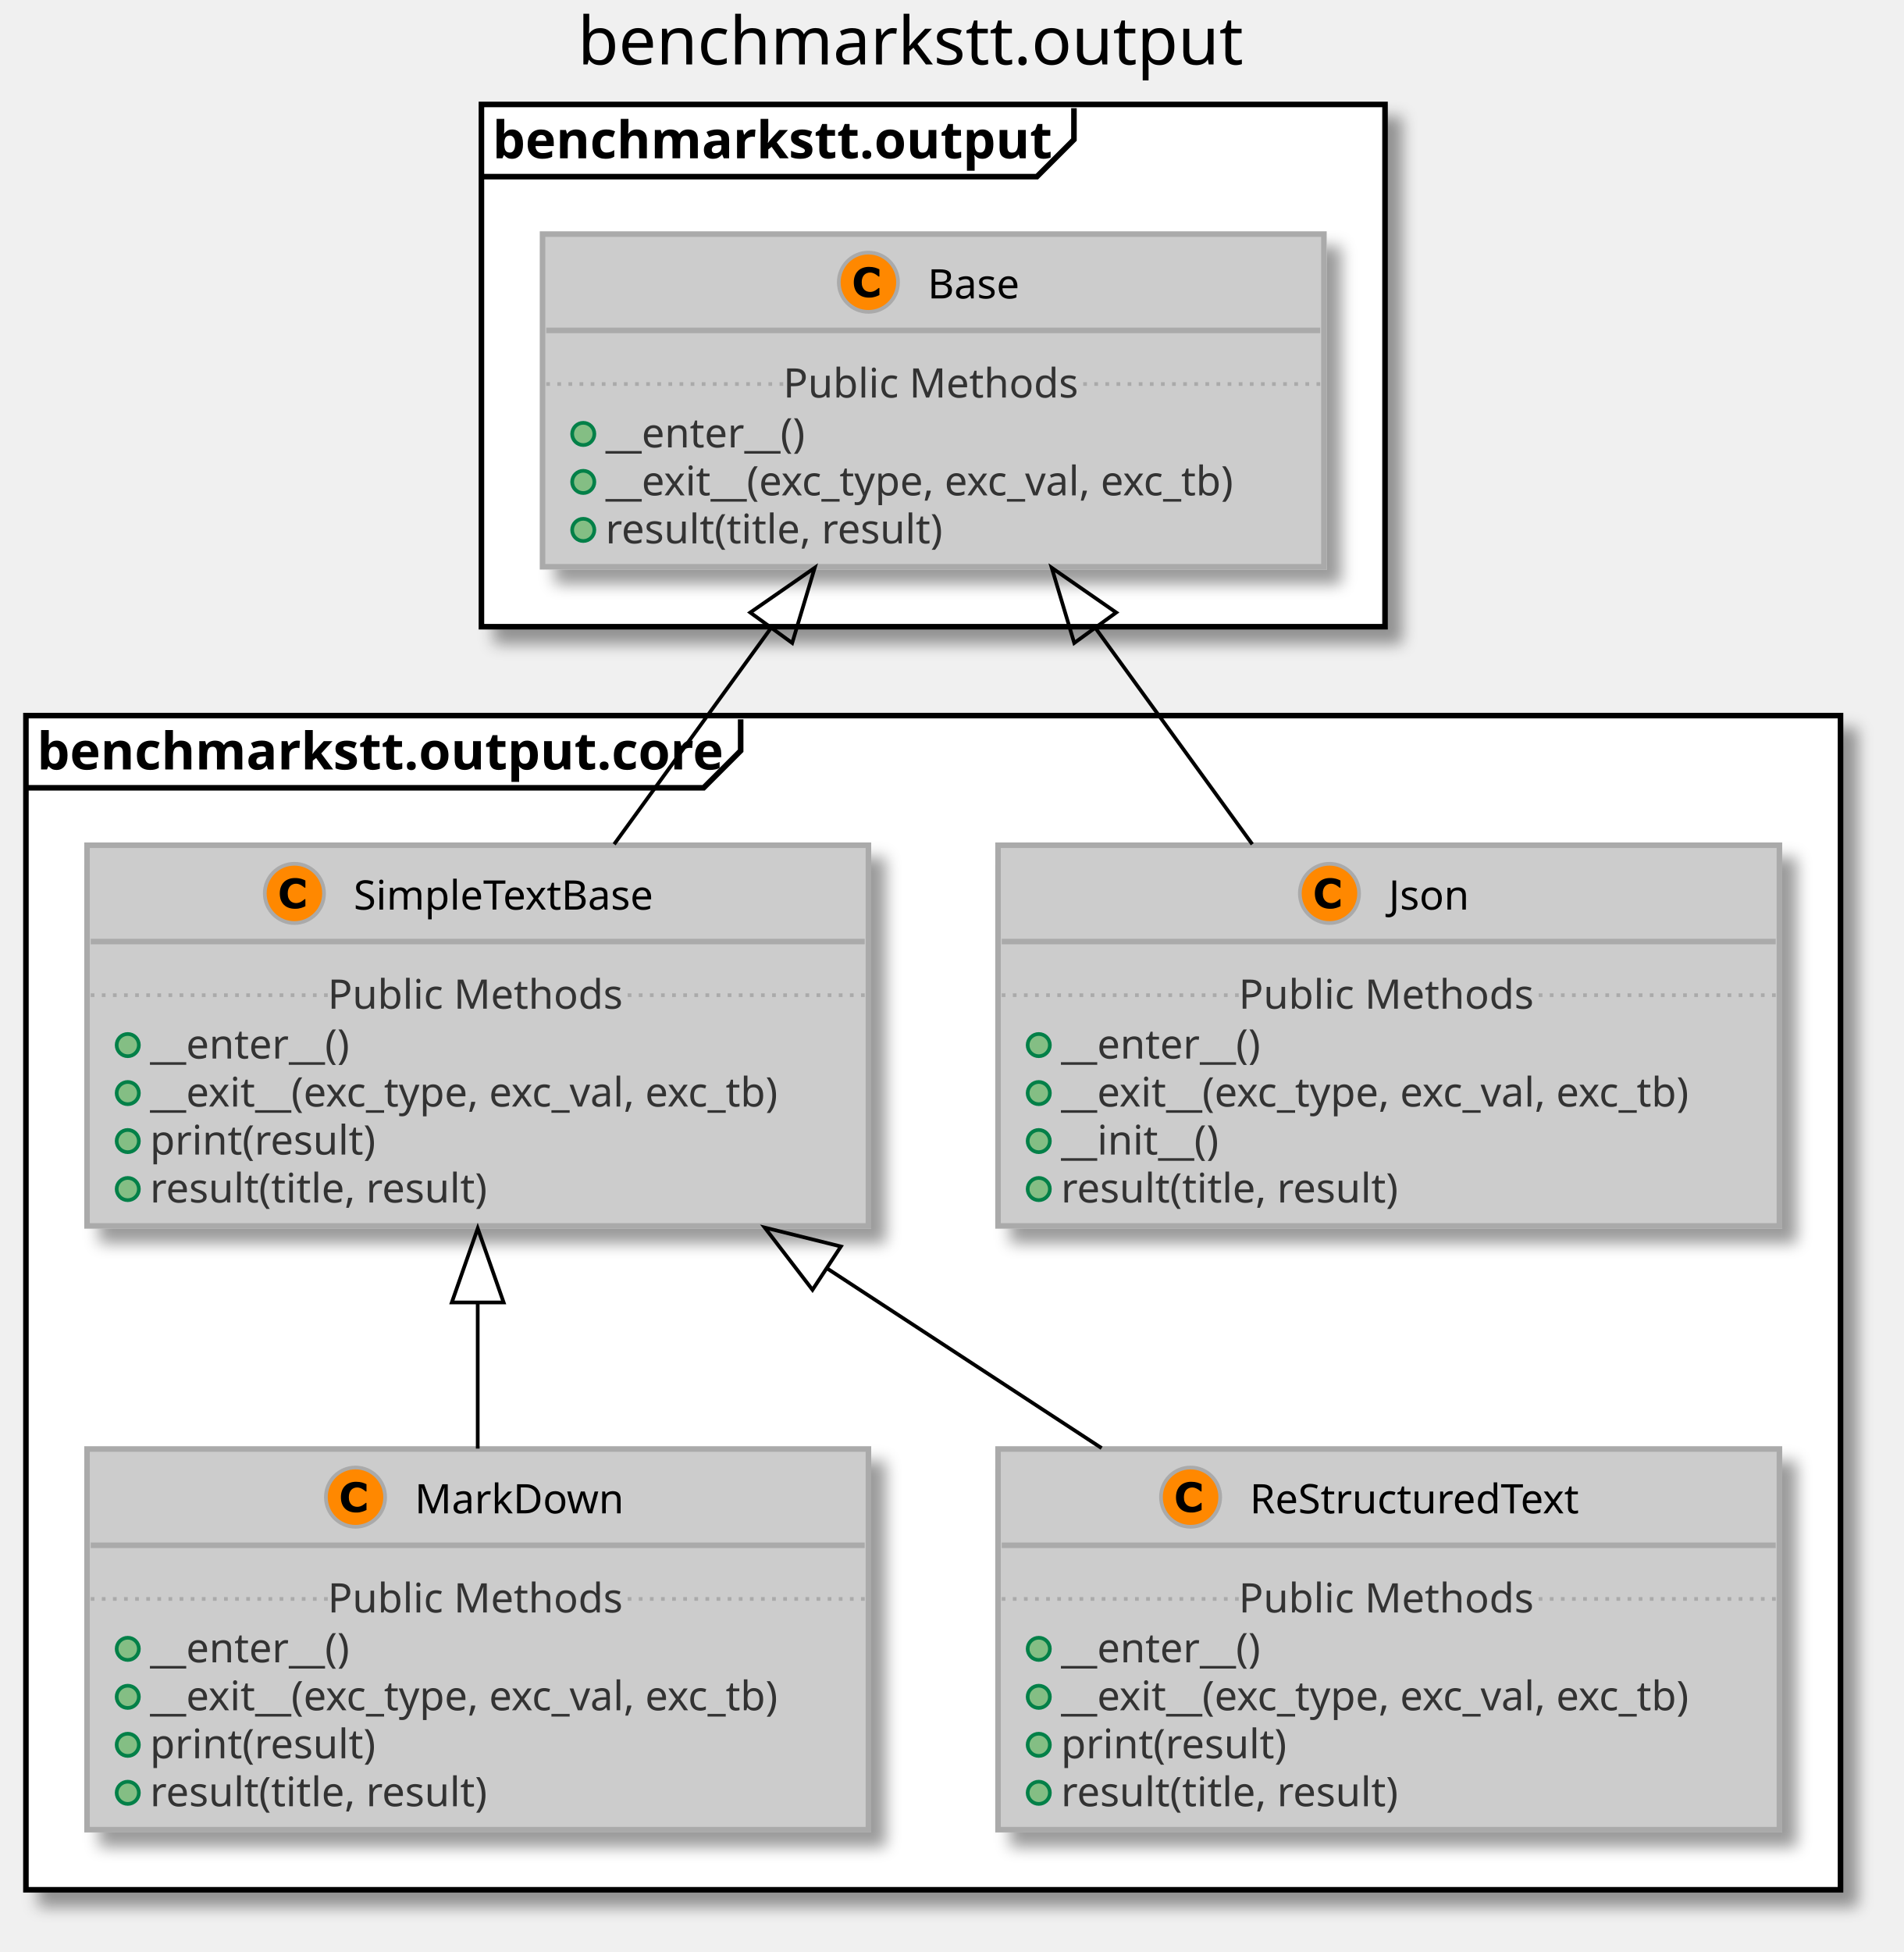
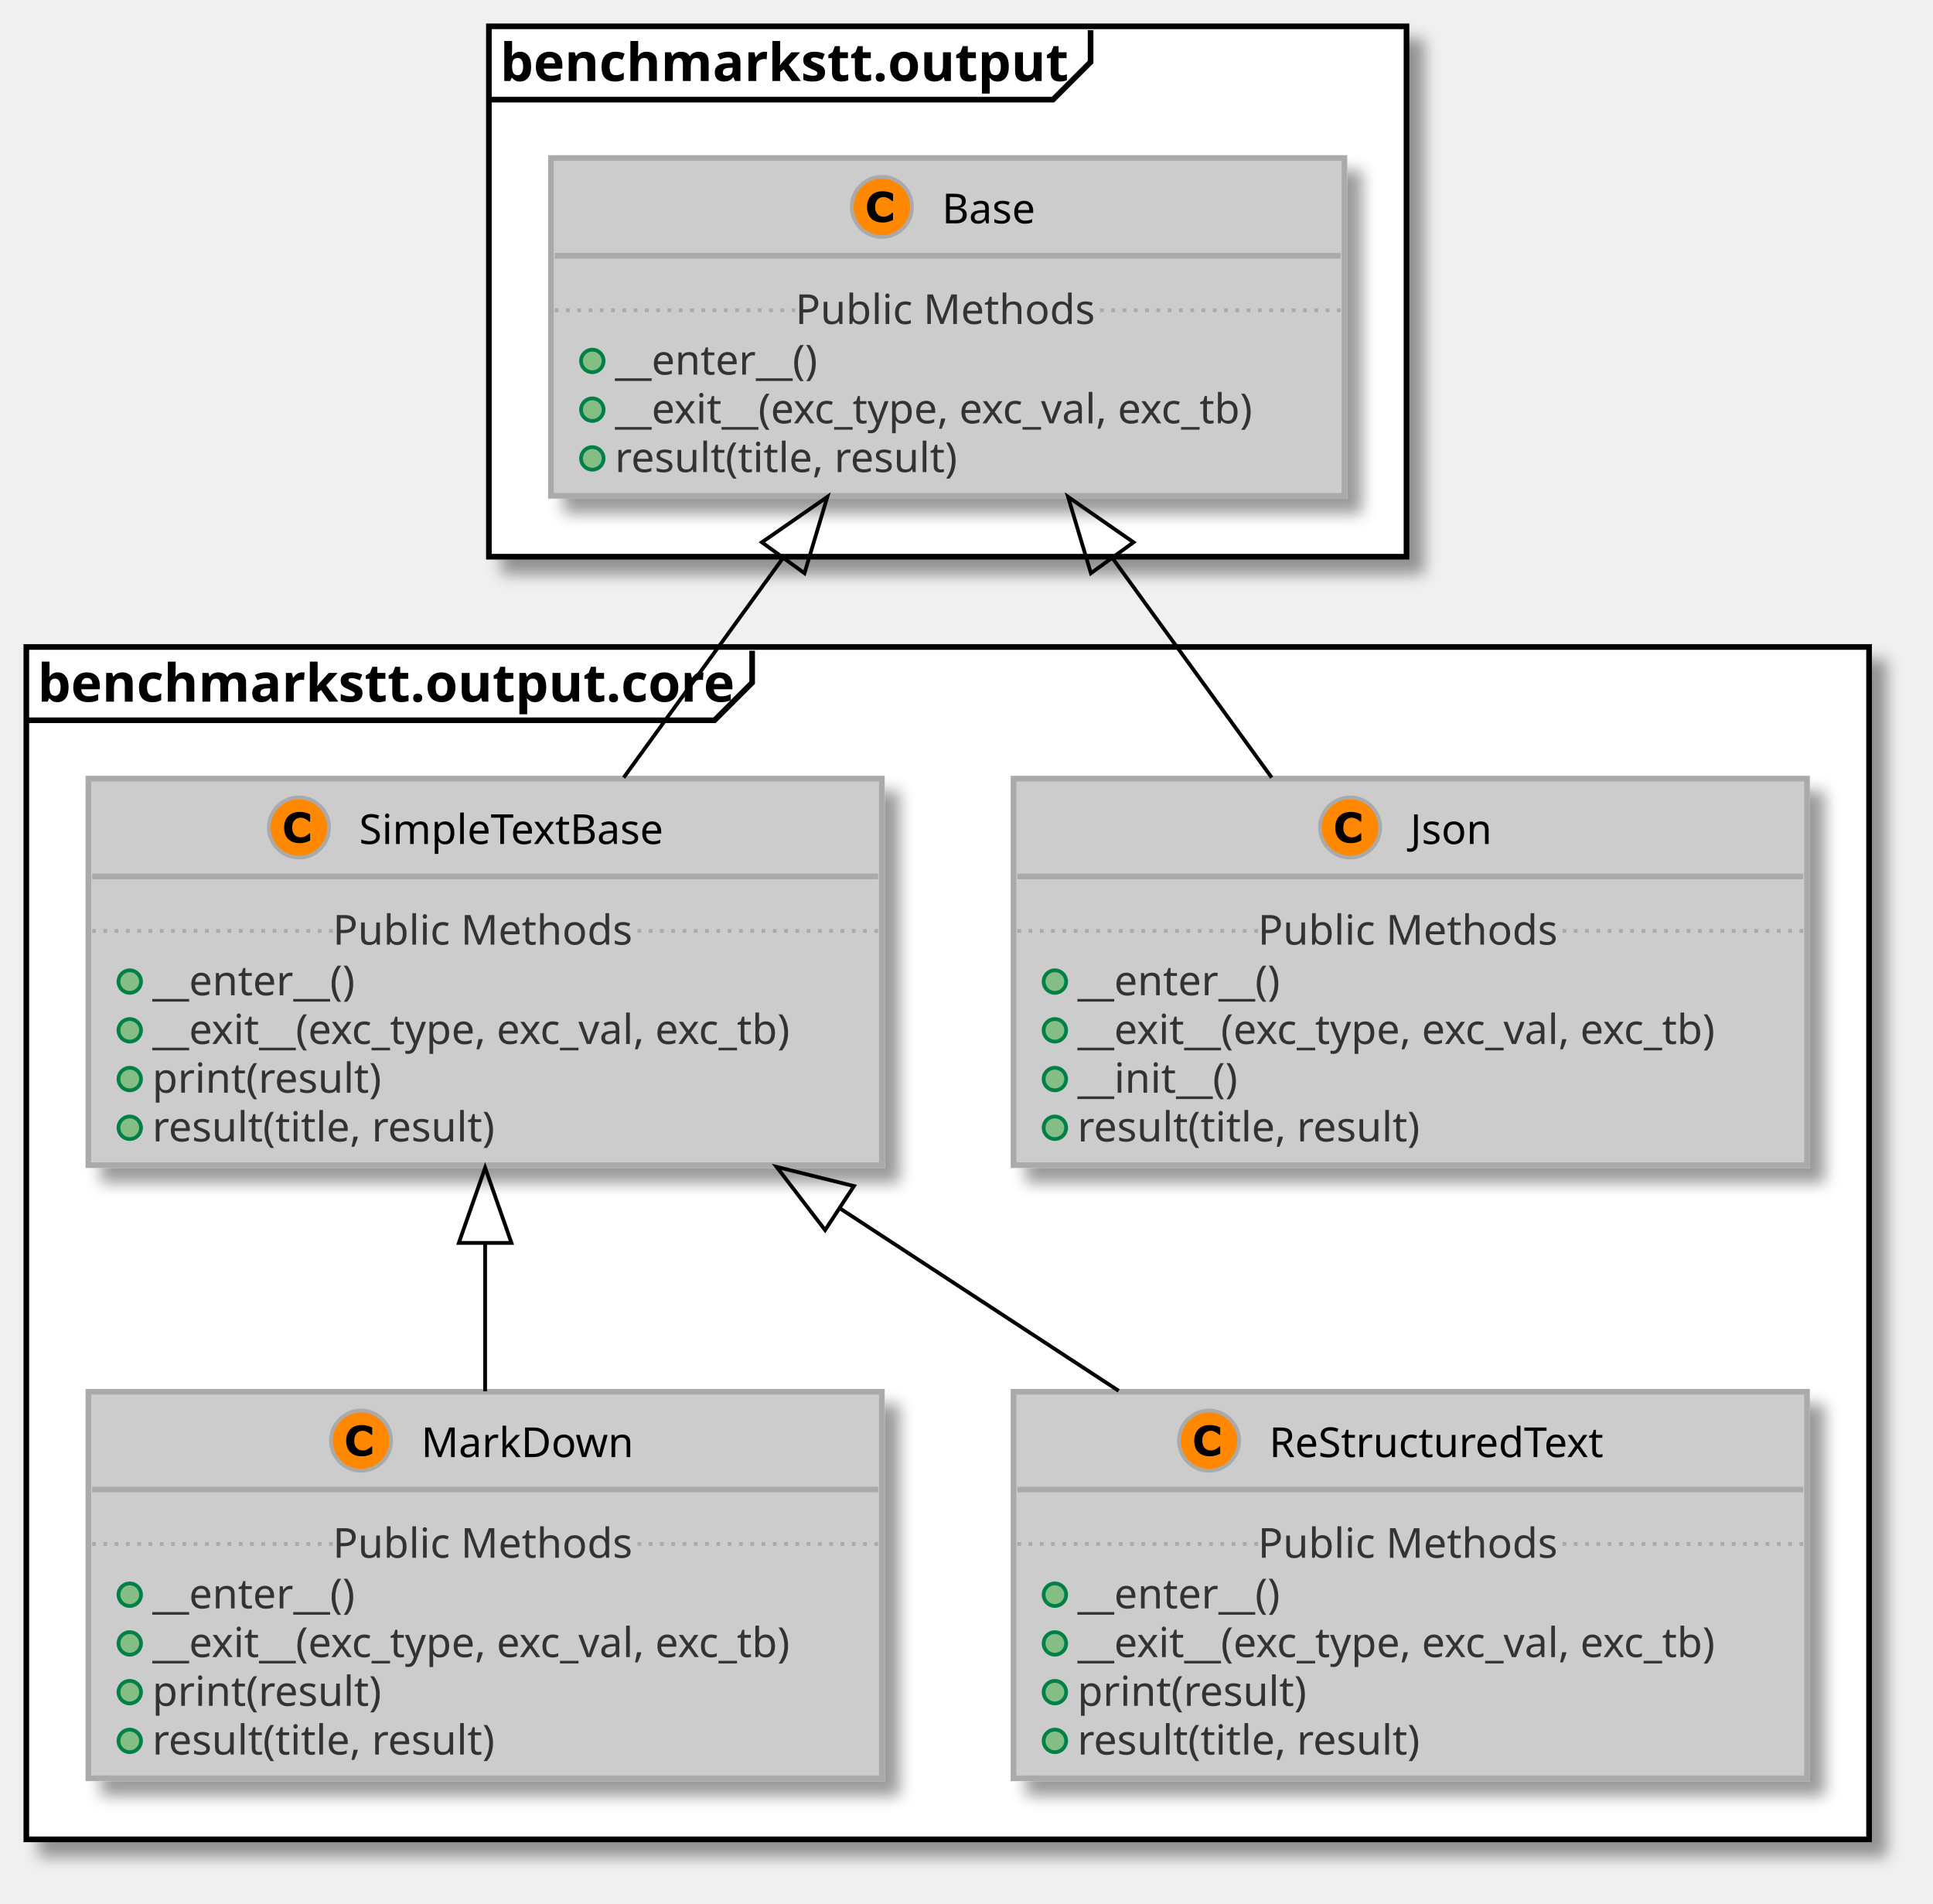
- <svg xmlns="http://www.w3.org/2000/svg" xmlns:xlink="http://www.w3.org/1999/xlink" contentScriptType="application/ecmascript" contentStyleType="text/css" height="527px" preserveAspectRatio="none" style="width:514px;height:527px;" version="1.1" viewBox="0 0 514 527" width="514px" zoomAndPan="magnify">
+ <svg xmlns="http://www.w3.org/2000/svg" xmlns:xlink="http://www.w3.org/1999/xlink" contentScriptType="application/ecmascript" contentStyleType="text/css" height="506px" preserveAspectRatio="none" style="width:514px;height:506px;" version="1.1" viewBox="0 0 514 506" width="514px" zoomAndPan="magnify">
  <defs>
-     <filter height="300%" id="f15gmihc5xh0s5" width="300%" x="-1" y="-1">
+     <filter height="300%" id="fko7lej4lw0js" width="300%" x="-1" y="-1">
      <feGaussianBlur result="blurOut" stdDeviation="2.0" />
      <feColorMatrix in="blurOut" result="blurOut2" type="matrix" values="0 0 0 0 0 0 0 0 0 0 0 0 0 0 0 0 0 0 .4 0" />
      <feOffset dx="4.0" dy="4.0" in="blurOut2" result="blurOut3" />
      <feBlend in="SourceGraphic" in2="blurOut3" mode="normal" />
    </filter>
  </defs>
  <g>
-     <text fill="#000000" font-family="sans-serif" font-size="18" lengthAdjust="spacingAndGlyphs" textLength="184" x="156" y="17.402">benchmarkstt.output</text>
-     <rect fill="#FFFFFF" filter="url(#f15gmihc5xh0s5)" height="141" style="stroke: #000000; stroke-width: 1.5;" width="244" x="130" y="28.199" />
-     <path d="M290,29.199 L290,37.688 L280,47.688 L130,47.688 " fill="none" style="stroke: #000000; stroke-width: 1.5;" />
-     <text fill="#000000" font-family="sans-serif" font-size="14" font-weight="bold" lengthAdjust="spacingAndGlyphs" textLength="150" x="133" y="42.734">benchmarkstt.output</text>
-     <rect fill="#FFFFFF" filter="url(#f15gmihc5xh0s5)" height="317" style="stroke: #000000; stroke-width: 1.5;" width="490" x="7" y="193.199" />
-     <path d="M200,194.199 L200,202.688 L190,212.688 L7,212.688 " fill="none" style="stroke: #000000; stroke-width: 1.5;" />
-     <text fill="#000000" font-family="sans-serif" font-size="14" font-weight="bold" lengthAdjust="spacingAndGlyphs" textLength="183" x="10" y="207.734">benchmarkstt.output.core</text>
+     <rect fill="#FFFFFF" filter="url(#fko7lej4lw0js)" height="141" style="stroke: #000000; stroke-width: 1.5;" width="244" x="130" y="7" />
+     <path d="M290,8 L290,16.488 L280,26.488 L130,26.488 " fill="none" style="stroke: #000000; stroke-width: 1.5;" />
+     <text fill="#000000" font-family="sans-serif" font-size="14" font-weight="bold" lengthAdjust="spacingAndGlyphs" textLength="150" x="133" y="21.535">benchmarkstt.output</text>
+     <rect fill="#FFFFFF" filter="url(#fko7lej4lw0js)" height="317" style="stroke: #000000; stroke-width: 1.5;" width="490" x="7" y="172" />
+     <path d="M200,173 L200,181.488 L190,191.488 L7,191.488 " fill="none" style="stroke: #000000; stroke-width: 1.5;" />
+     <text fill="#000000" font-family="sans-serif" font-size="14" font-weight="bold" lengthAdjust="spacingAndGlyphs" textLength="183" x="10" y="186.535">benchmarkstt.output.core</text>
    <a href="https://benchmarkstt.readthedocs.io/en/latest/modules/benchmarkstt.output.html#benchmarkstt.output.Base" target="_top" title="https://benchmarkstt.readthedocs.io/en/latest/modules/benchmarkstt.output.html#benchmarkstt.output.Base" xlink:actuate="onRequest" xlink:href="https://benchmarkstt.readthedocs.io/en/latest/modules/benchmarkstt.output.html#benchmarkstt.output.Base" xlink:show="new" xlink:title="https://benchmarkstt.readthedocs.io/en/latest/modules/benchmarkstt.output.html#benchmarkstt.output.Base" xlink:type="simple">
-       <rect fill="#CCCCCC" filter="url(#f15gmihc5xh0s5)" height="89.82" id="benchmarkstt.output.Base" style="stroke: #AAAAAA; stroke-width: 1.5;" width="211" x="146.5" y="63.199" />
-       <ellipse cx="234.5" cy="76.199" fill="#FF8800" rx="8" ry="8" style="stroke: #AAAAAA; stroke-width: 1.0;" />
-       <path d="M234.635,80.355 Q233.744,80.355 232.989,80.092 Q232.234,79.829 231.692,79.308 Q231.149,78.787 230.851,78.008 Q230.553,77.229 230.553,76.209 Q230.553,75.258 230.838,74.484 Q231.123,73.711 231.665,73.158 Q232.186,72.626 232.957,72.336 Q233.727,72.046 234.641,72.046 Q235.145,72.046 235.551,72.102 Q235.957,72.159 236.3,72.25 Q236.66,72.352 236.953,72.478 Q237.246,72.605 237.466,72.712 L237.466,74.651 L237.23,74.651 Q237.079,74.522 236.851,74.345 Q236.623,74.168 236.333,73.996 Q236.037,73.824 235.693,73.706 Q235.35,73.587 234.958,73.587 Q234.523,73.587 234.13,73.724 Q233.738,73.861 233.405,74.178 Q233.088,74.484 232.892,74.989 Q232.696,75.494 232.696,76.214 Q232.696,76.966 232.908,77.471 Q233.121,77.976 233.443,78.266 Q233.77,78.561 234.173,78.687 Q234.576,78.814 234.968,78.814 Q235.344,78.814 235.712,78.701 Q236.08,78.588 236.392,78.394 Q236.655,78.239 236.88,78.061 Q237.106,77.884 237.251,77.755 L237.466,77.755 L237.466,79.668 Q237.165,79.802 236.891,79.92 Q236.617,80.038 236.316,80.124 Q235.924,80.237 235.581,80.296 Q235.237,80.355 234.635,80.355 Z " />
-       <text fill="#000000" font-family="Verdana" font-size="11" lengthAdjust="spacingAndGlyphs" textLength="28" x="250.5" y="80.574">Base</text>
-       <line style="stroke: #AAAAAA; stroke-width: 1.5;" x1="147.5" x2="356.5" y1="89.199" y2="89.199" />
-       <ellipse cx="157.5" cy="117.154" fill="#84BE84" rx="3" ry="3" style="stroke: #038048; stroke-width: 1.0;" />
-       <text fill="#333333" font-family="sans-serif" font-size="11" lengthAdjust="spacingAndGlyphs" textLength="60" x="163.5" y="120.789">__enter__()</text>
-       <ellipse cx="157.5" cy="130.109" fill="#84BE84" rx="3" ry="3" style="stroke: #038048; stroke-width: 1.0;" />
-       <text fill="#333333" font-family="sans-serif" font-size="11" lengthAdjust="spacingAndGlyphs" textLength="188" x="163.5" y="133.744">__exit__(exc_type, exc_val, exc_tb)</text>
-       <ellipse cx="157.5" cy="143.065" fill="#84BE84" rx="3" ry="3" style="stroke: #038048; stroke-width: 1.0;" />
-       <text fill="#333333" font-family="sans-serif" font-size="11" lengthAdjust="spacingAndGlyphs" textLength="96" x="163.5" y="146.699">result(title, result)</text>
-       <line style="stroke: #AAAAAA; stroke-width: 1.0; stroke-dasharray: 1.0,2.0;" x1="147.5" x2="211.5" y1="103.677" y2="103.677" />
-       <text fill="#333333" font-family="sans-serif" font-size="11" lengthAdjust="spacingAndGlyphs" textLength="81" x="211.5" y="107.334">Public Methods</text>
-       <line style="stroke: #AAAAAA; stroke-width: 1.0; stroke-dasharray: 1.0,2.0;" x1="292.5" x2="356.5" y1="103.677" y2="103.677" />
+       <rect fill="#CCCCCC" filter="url(#fko7lej4lw0js)" height="89.82" id="benchmarkstt.output.Base" style="stroke: #AAAAAA; stroke-width: 1.5;" width="211" x="146.5" y="42" />
+       <ellipse cx="234.5" cy="55" fill="#FF8800" rx="8" ry="8" style="stroke: #AAAAAA; stroke-width: 1.0;" />
+       <path d="M234.635,59.156 Q233.744,59.156 232.989,58.893 Q232.234,58.629 231.692,58.108 Q231.149,57.587 230.851,56.809 Q230.553,56.03 230.553,55.009 Q230.553,54.059 230.838,53.285 Q231.123,52.512 231.665,51.959 Q232.186,51.427 232.957,51.137 Q233.727,50.847 234.641,50.847 Q235.145,50.847 235.551,50.903 Q235.957,50.959 236.3,51.051 Q236.66,51.153 236.953,51.279 Q237.246,51.405 237.466,51.513 L237.466,53.452 L237.23,53.452 Q237.079,53.323 236.851,53.145 Q236.623,52.968 236.333,52.796 Q236.037,52.624 235.693,52.506 Q235.35,52.388 234.958,52.388 Q234.523,52.388 234.13,52.525 Q233.738,52.662 233.405,52.979 Q233.088,53.285 232.892,53.79 Q232.696,54.295 232.696,55.015 Q232.696,55.767 232.908,56.272 Q233.121,56.776 233.443,57.066 Q233.77,57.362 234.173,57.488 Q234.576,57.614 234.968,57.614 Q235.344,57.614 235.712,57.502 Q236.08,57.389 236.392,57.195 Q236.655,57.04 236.88,56.862 Q237.106,56.685 237.251,56.556 L237.466,56.556 L237.466,58.468 Q237.165,58.602 236.891,58.721 Q236.617,58.839 236.316,58.925 Q235.924,59.038 235.581,59.097 Q235.237,59.156 234.635,59.156 Z " />
+       <text fill="#000000" font-family="Verdana" font-size="11" lengthAdjust="spacingAndGlyphs" textLength="28" x="250.5" y="59.375">Base</text>
+       <line style="stroke: #AAAAAA; stroke-width: 1.5;" x1="147.5" x2="356.5" y1="68" y2="68" />
+       <ellipse cx="157.5" cy="95.955" fill="#84BE84" rx="3" ry="3" style="stroke: #038048; stroke-width: 1.0;" />
+       <text fill="#333333" font-family="sans-serif" font-size="11" lengthAdjust="spacingAndGlyphs" textLength="60" x="163.5" y="99.59">__enter__()</text>
+       <ellipse cx="157.5" cy="108.91" fill="#84BE84" rx="3" ry="3" style="stroke: #038048; stroke-width: 1.0;" />
+       <text fill="#333333" font-family="sans-serif" font-size="11" lengthAdjust="spacingAndGlyphs" textLength="188" x="163.5" y="112.545">__exit__(exc_type, exc_val, exc_tb)</text>
+       <ellipse cx="157.5" cy="121.865" fill="#84BE84" rx="3" ry="3" style="stroke: #038048; stroke-width: 1.0;" />
+       <text fill="#333333" font-family="sans-serif" font-size="11" lengthAdjust="spacingAndGlyphs" textLength="96" x="163.5" y="125.5">result(title, result)</text>
+       <line style="stroke: #AAAAAA; stroke-width: 1.0; stroke-dasharray: 1.0,2.0;" x1="147.5" x2="211.5" y1="82.478" y2="82.478" />
+       <text fill="#333333" font-family="sans-serif" font-size="11" lengthAdjust="spacingAndGlyphs" textLength="81" x="211.5" y="86.135">Public Methods</text>
+       <line style="stroke: #AAAAAA; stroke-width: 1.0; stroke-dasharray: 1.0,2.0;" x1="292.5" x2="356.5" y1="82.478" y2="82.478" />
    </a>
    <a href="https://benchmarkstt.readthedocs.io/en/latest/modules/benchmarkstt.output.core.html#benchmarkstt.output.core.Json" target="_top" title="https://benchmarkstt.readthedocs.io/en/latest/modules/benchmarkstt.output.core.html#benchmarkstt.output.core.Json" xlink:actuate="onRequest" xlink:href="https://benchmarkstt.readthedocs.io/en/latest/modules/benchmarkstt.output.core.html#benchmarkstt.output.core.Json" xlink:show="new" xlink:title="https://benchmarkstt.readthedocs.io/en/latest/modules/benchmarkstt.output.core.html#benchmarkstt.output.core.Json" xlink:type="simple">
-       <rect fill="#CCCCCC" filter="url(#f15gmihc5xh0s5)" height="102.775" id="benchmarkstt.output.core.Json" style="stroke: #AAAAAA; stroke-width: 1.5;" width="211" x="269.5" y="228.199" />
-       <ellipse cx="359" cy="241.199" fill="#FF8800" rx="8" ry="8" style="stroke: #AAAAAA; stroke-width: 1.0;" />
-       <path d="M359.135,245.355 Q358.244,245.355 357.489,245.092 Q356.734,244.829 356.192,244.308 Q355.649,243.787 355.351,243.008 Q355.053,242.229 355.053,241.208 Q355.053,240.258 355.338,239.484 Q355.623,238.711 356.165,238.158 Q356.686,237.626 357.457,237.336 Q358.228,237.046 359.141,237.046 Q359.646,237.046 360.051,237.102 Q360.457,237.159 360.8,237.25 Q361.16,237.352 361.453,237.478 Q361.746,237.605 361.966,237.712 L361.966,239.651 L361.729,239.651 Q361.579,239.522 361.351,239.345 Q361.123,239.167 360.832,238.996 Q360.537,238.824 360.193,238.706 Q359.85,238.587 359.457,238.587 Q359.022,238.587 358.63,238.724 Q358.238,238.861 357.905,239.178 Q357.588,239.484 357.392,239.989 Q357.196,240.494 357.196,241.214 Q357.196,241.966 357.408,242.471 Q357.621,242.976 357.943,243.266 Q358.271,243.561 358.673,243.687 Q359.076,243.814 359.468,243.814 Q359.844,243.814 360.212,243.701 Q360.58,243.588 360.892,243.394 Q361.155,243.239 361.38,243.061 Q361.606,242.884 361.751,242.755 L361.966,242.755 L361.966,244.667 Q361.665,244.802 361.391,244.92 Q361.117,245.038 360.816,245.124 Q360.424,245.237 360.081,245.296 Q359.737,245.355 359.135,245.355 Z " />
-       <text fill="#000000" font-family="Verdana" font-size="11" lengthAdjust="spacingAndGlyphs" textLength="25" x="375" y="245.574">Json</text>
-       <line style="stroke: #AAAAAA; stroke-width: 1.5;" x1="270.5" x2="479.5" y1="254.199" y2="254.199" />
-       <ellipse cx="280.5" cy="282.154" fill="#84BE84" rx="3" ry="3" style="stroke: #038048; stroke-width: 1.0;" />
-       <text fill="#333333" font-family="sans-serif" font-size="11" lengthAdjust="spacingAndGlyphs" textLength="60" x="286.5" y="285.789">__enter__()</text>
-       <ellipse cx="280.5" cy="295.109" fill="#84BE84" rx="3" ry="3" style="stroke: #038048; stroke-width: 1.0;" />
-       <text fill="#333333" font-family="sans-serif" font-size="11" lengthAdjust="spacingAndGlyphs" textLength="188" x="286.5" y="298.744">__exit__(exc_type, exc_val, exc_tb)</text>
-       <ellipse cx="280.5" cy="308.065" fill="#84BE84" rx="3" ry="3" style="stroke: #038048; stroke-width: 1.0;" />
-       <text fill="#333333" font-family="sans-serif" font-size="11" lengthAdjust="spacingAndGlyphs" textLength="49" x="286.5" y="311.699">__init__()</text>
-       <ellipse cx="280.5" cy="321.019" fill="#84BE84" rx="3" ry="3" style="stroke: #038048; stroke-width: 1.0;" />
-       <text fill="#333333" font-family="sans-serif" font-size="11" lengthAdjust="spacingAndGlyphs" textLength="96" x="286.5" y="324.654">result(title, result)</text>
-       <line style="stroke: #AAAAAA; stroke-width: 1.0; stroke-dasharray: 1.0,2.0;" x1="270.5" x2="334.5" y1="268.677" y2="268.677" />
-       <text fill="#333333" font-family="sans-serif" font-size="11" lengthAdjust="spacingAndGlyphs" textLength="81" x="334.5" y="272.334">Public Methods</text>
-       <line style="stroke: #AAAAAA; stroke-width: 1.0; stroke-dasharray: 1.0,2.0;" x1="415.5" x2="479.5" y1="268.677" y2="268.677" />
+       <rect fill="#CCCCCC" filter="url(#fko7lej4lw0js)" height="102.775" id="benchmarkstt.output.core.Json" style="stroke: #AAAAAA; stroke-width: 1.5;" width="211" x="269.5" y="207" />
+       <ellipse cx="359" cy="220" fill="#FF8800" rx="8" ry="8" style="stroke: #AAAAAA; stroke-width: 1.0;" />
+       <path d="M359.135,224.156 Q358.244,224.156 357.489,223.893 Q356.734,223.629 356.192,223.108 Q355.649,222.587 355.351,221.809 Q355.053,221.03 355.053,220.009 Q355.053,219.059 355.338,218.285 Q355.623,217.512 356.165,216.958 Q356.686,216.427 357.457,216.137 Q358.228,215.847 359.141,215.847 Q359.646,215.847 360.051,215.903 Q360.457,215.959 360.8,216.051 Q361.16,216.153 361.453,216.279 Q361.746,216.405 361.966,216.513 L361.966,218.452 L361.729,218.452 Q361.579,218.323 361.351,218.145 Q361.123,217.968 360.832,217.796 Q360.537,217.625 360.193,217.506 Q359.85,217.388 359.457,217.388 Q359.022,217.388 358.63,217.525 Q358.238,217.662 357.905,217.979 Q357.588,218.285 357.392,218.79 Q357.196,219.295 357.196,220.015 Q357.196,220.767 357.408,221.272 Q357.621,221.776 357.943,222.066 Q358.271,222.362 358.673,222.488 Q359.076,222.614 359.468,222.614 Q359.844,222.614 360.212,222.501 Q360.58,222.389 360.892,222.195 Q361.155,222.04 361.38,221.862 Q361.606,221.685 361.751,221.556 L361.966,221.556 L361.966,223.468 Q361.665,223.602 361.391,223.721 Q361.117,223.839 360.816,223.925 Q360.424,224.038 360.081,224.097 Q359.737,224.156 359.135,224.156 Z " />
+       <text fill="#000000" font-family="Verdana" font-size="11" lengthAdjust="spacingAndGlyphs" textLength="25" x="375" y="224.375">Json</text>
+       <line style="stroke: #AAAAAA; stroke-width: 1.5;" x1="270.5" x2="479.5" y1="233" y2="233" />
+       <ellipse cx="280.5" cy="260.955" fill="#84BE84" rx="3" ry="3" style="stroke: #038048; stroke-width: 1.0;" />
+       <text fill="#333333" font-family="sans-serif" font-size="11" lengthAdjust="spacingAndGlyphs" textLength="60" x="286.5" y="264.59">__enter__()</text>
+       <ellipse cx="280.5" cy="273.91" fill="#84BE84" rx="3" ry="3" style="stroke: #038048; stroke-width: 1.0;" />
+       <text fill="#333333" font-family="sans-serif" font-size="11" lengthAdjust="spacingAndGlyphs" textLength="188" x="286.5" y="277.545">__exit__(exc_type, exc_val, exc_tb)</text>
+       <ellipse cx="280.5" cy="286.865" fill="#84BE84" rx="3" ry="3" style="stroke: #038048; stroke-width: 1.0;" />
+       <text fill="#333333" font-family="sans-serif" font-size="11" lengthAdjust="spacingAndGlyphs" textLength="49" x="286.5" y="290.5">__init__()</text>
+       <ellipse cx="280.5" cy="299.82" fill="#84BE84" rx="3" ry="3" style="stroke: #038048; stroke-width: 1.0;" />
+       <text fill="#333333" font-family="sans-serif" font-size="11" lengthAdjust="spacingAndGlyphs" textLength="96" x="286.5" y="303.455">result(title, result)</text>
+       <line style="stroke: #AAAAAA; stroke-width: 1.0; stroke-dasharray: 1.0,2.0;" x1="270.5" x2="334.5" y1="247.477" y2="247.477" />
+       <text fill="#333333" font-family="sans-serif" font-size="11" lengthAdjust="spacingAndGlyphs" textLength="81" x="334.5" y="251.135">Public Methods</text>
+       <line style="stroke: #AAAAAA; stroke-width: 1.0; stroke-dasharray: 1.0,2.0;" x1="415.5" x2="479.5" y1="247.477" y2="247.477" />
    </a>
    <a href="https://benchmarkstt.readthedocs.io/en/latest/modules/benchmarkstt.output.core.html#benchmarkstt.output.core.MarkDown" target="_top" title="https://benchmarkstt.readthedocs.io/en/latest/modules/benchmarkstt.output.core.html#benchmarkstt.output.core.MarkDown" xlink:actuate="onRequest" xlink:href="https://benchmarkstt.readthedocs.io/en/latest/modules/benchmarkstt.output.core.html#benchmarkstt.output.core.MarkDown" xlink:show="new" xlink:title="https://benchmarkstt.readthedocs.io/en/latest/modules/benchmarkstt.output.core.html#benchmarkstt.output.core.MarkDown" xlink:type="simple">
-       <rect fill="#CCCCCC" filter="url(#f15gmihc5xh0s5)" height="102.775" id="benchmarkstt.output.core.MarkDown" style="stroke: #AAAAAA; stroke-width: 1.5;" width="211" x="23.5" y="391.199" />
-       <ellipse cx="96" cy="404.199" fill="#FF8800" rx="8" ry="8" style="stroke: #AAAAAA; stroke-width: 1.0;" />
-       <path d="M96.135,408.355 Q95.244,408.355 94.489,408.092 Q93.734,407.829 93.192,407.308 Q92.649,406.787 92.351,406.008 Q92.053,405.229 92.053,404.209 Q92.053,403.258 92.338,402.484 Q92.623,401.711 93.165,401.158 Q93.686,400.626 94.457,400.336 Q95.228,400.046 96.141,400.046 Q96.645,400.046 97.051,400.102 Q97.457,400.159 97.8,400.25 Q98.16,400.352 98.453,400.478 Q98.746,400.604 98.966,400.712 L98.966,402.651 L98.73,402.651 Q98.579,402.522 98.351,402.345 Q98.123,402.168 97.832,401.996 Q97.537,401.824 97.193,401.706 Q96.85,401.587 96.457,401.587 Q96.022,401.587 95.63,401.724 Q95.238,401.861 94.905,402.178 Q94.588,402.484 94.392,402.989 Q94.196,403.494 94.196,404.214 Q94.196,404.966 94.408,405.471 Q94.621,405.976 94.943,406.266 Q95.27,406.561 95.673,406.687 Q96.076,406.813 96.468,406.813 Q96.844,406.813 97.212,406.701 Q97.58,406.588 97.892,406.394 Q98.155,406.239 98.38,406.062 Q98.606,405.884 98.751,405.755 L98.966,405.755 L98.966,407.668 Q98.665,407.802 98.391,407.92 Q98.117,408.038 97.816,408.124 Q97.424,408.237 97.081,408.296 Q96.737,408.355 96.135,408.355 Z " />
-       <text fill="#000000" font-family="Verdana" font-size="11" lengthAdjust="spacingAndGlyphs" textLength="59" x="112" y="408.574">MarkDown</text>
-       <line style="stroke: #AAAAAA; stroke-width: 1.5;" x1="24.5" x2="233.5" y1="417.199" y2="417.199" />
-       <ellipse cx="34.5" cy="445.154" fill="#84BE84" rx="3" ry="3" style="stroke: #038048; stroke-width: 1.0;" />
-       <text fill="#333333" font-family="sans-serif" font-size="11" lengthAdjust="spacingAndGlyphs" textLength="60" x="40.5" y="448.789">__enter__()</text>
-       <ellipse cx="34.5" cy="458.109" fill="#84BE84" rx="3" ry="3" style="stroke: #038048; stroke-width: 1.0;" />
-       <text fill="#333333" font-family="sans-serif" font-size="11" lengthAdjust="spacingAndGlyphs" textLength="188" x="40.5" y="461.744">__exit__(exc_type, exc_val, exc_tb)</text>
-       <ellipse cx="34.5" cy="471.065" fill="#84BE84" rx="3" ry="3" style="stroke: #038048; stroke-width: 1.0;" />
-       <text fill="#333333" font-family="sans-serif" font-size="11" lengthAdjust="spacingAndGlyphs" textLength="65" x="40.5" y="474.699">print(result)</text>
-       <ellipse cx="34.5" cy="484.019" fill="#84BE84" rx="3" ry="3" style="stroke: #038048; stroke-width: 1.0;" />
-       <text fill="#333333" font-family="sans-serif" font-size="11" lengthAdjust="spacingAndGlyphs" textLength="96" x="40.5" y="487.654">result(title, result)</text>
-       <line style="stroke: #AAAAAA; stroke-width: 1.0; stroke-dasharray: 1.0,2.0;" x1="24.5" x2="88.5" y1="431.677" y2="431.677" />
-       <text fill="#333333" font-family="sans-serif" font-size="11" lengthAdjust="spacingAndGlyphs" textLength="81" x="88.5" y="435.334">Public Methods</text>
-       <line style="stroke: #AAAAAA; stroke-width: 1.0; stroke-dasharray: 1.0,2.0;" x1="169.5" x2="233.5" y1="431.677" y2="431.677" />
+       <rect fill="#CCCCCC" filter="url(#fko7lej4lw0js)" height="102.775" id="benchmarkstt.output.core.MarkDown" style="stroke: #AAAAAA; stroke-width: 1.5;" width="211" x="23.5" y="370" />
+       <ellipse cx="96" cy="383" fill="#FF8800" rx="8" ry="8" style="stroke: #AAAAAA; stroke-width: 1.0;" />
+       <path d="M96.135,387.156 Q95.244,387.156 94.489,386.893 Q93.734,386.629 93.192,386.108 Q92.649,385.587 92.351,384.809 Q92.053,384.03 92.053,383.009 Q92.053,382.059 92.338,381.285 Q92.623,380.512 93.165,379.959 Q93.686,379.427 94.457,379.137 Q95.228,378.847 96.141,378.847 Q96.645,378.847 97.051,378.903 Q97.457,378.959 97.8,379.051 Q98.16,379.153 98.453,379.279 Q98.746,379.405 98.966,379.513 L98.966,381.452 L98.73,381.452 Q98.579,381.323 98.351,381.146 Q98.123,380.968 97.832,380.796 Q97.537,380.625 97.193,380.506 Q96.85,380.388 96.457,380.388 Q96.022,380.388 95.63,380.525 Q95.238,380.662 94.905,380.979 Q94.588,381.285 94.392,381.79 Q94.196,382.295 94.196,383.015 Q94.196,383.767 94.408,384.272 Q94.621,384.776 94.943,385.066 Q95.27,385.362 95.673,385.488 Q96.076,385.614 96.468,385.614 Q96.844,385.614 97.212,385.502 Q97.58,385.389 97.892,385.195 Q98.155,385.04 98.38,384.862 Q98.606,384.685 98.751,384.556 L98.966,384.556 L98.966,386.468 Q98.665,386.603 98.391,386.721 Q98.117,386.839 97.816,386.925 Q97.424,387.038 97.081,387.097 Q96.737,387.156 96.135,387.156 Z " />
+       <text fill="#000000" font-family="Verdana" font-size="11" lengthAdjust="spacingAndGlyphs" textLength="59" x="112" y="387.375">MarkDown</text>
+       <line style="stroke: #AAAAAA; stroke-width: 1.5;" x1="24.5" x2="233.5" y1="396" y2="396" />
+       <ellipse cx="34.5" cy="423.955" fill="#84BE84" rx="3" ry="3" style="stroke: #038048; stroke-width: 1.0;" />
+       <text fill="#333333" font-family="sans-serif" font-size="11" lengthAdjust="spacingAndGlyphs" textLength="60" x="40.5" y="427.59">__enter__()</text>
+       <ellipse cx="34.5" cy="436.91" fill="#84BE84" rx="3" ry="3" style="stroke: #038048; stroke-width: 1.0;" />
+       <text fill="#333333" font-family="sans-serif" font-size="11" lengthAdjust="spacingAndGlyphs" textLength="188" x="40.5" y="440.545">__exit__(exc_type, exc_val, exc_tb)</text>
+       <ellipse cx="34.5" cy="449.865" fill="#84BE84" rx="3" ry="3" style="stroke: #038048; stroke-width: 1.0;" />
+       <text fill="#333333" font-family="sans-serif" font-size="11" lengthAdjust="spacingAndGlyphs" textLength="65" x="40.5" y="453.5">print(result)</text>
+       <ellipse cx="34.5" cy="462.82" fill="#84BE84" rx="3" ry="3" style="stroke: #038048; stroke-width: 1.0;" />
+       <text fill="#333333" font-family="sans-serif" font-size="11" lengthAdjust="spacingAndGlyphs" textLength="96" x="40.5" y="466.455">result(title, result)</text>
+       <line style="stroke: #AAAAAA; stroke-width: 1.0; stroke-dasharray: 1.0,2.0;" x1="24.5" x2="88.5" y1="410.478" y2="410.478" />
+       <text fill="#333333" font-family="sans-serif" font-size="11" lengthAdjust="spacingAndGlyphs" textLength="81" x="88.5" y="414.135">Public Methods</text>
+       <line style="stroke: #AAAAAA; stroke-width: 1.0; stroke-dasharray: 1.0,2.0;" x1="169.5" x2="233.5" y1="410.478" y2="410.478" />
    </a>
    <a href="https://benchmarkstt.readthedocs.io/en/latest/modules/benchmarkstt.output.core.html#benchmarkstt.output.core.SimpleTextBase" target="_top" title="https://benchmarkstt.readthedocs.io/en/latest/modules/benchmarkstt.output.core.html#benchmarkstt.output.core.SimpleTextBase" xlink:actuate="onRequest" xlink:href="https://benchmarkstt.readthedocs.io/en/latest/modules/benchmarkstt.output.core.html#benchmarkstt.output.core.SimpleTextBase" xlink:show="new" xlink:title="https://benchmarkstt.readthedocs.io/en/latest/modules/benchmarkstt.output.core.html#benchmarkstt.output.core.SimpleTextBase" xlink:type="simple">
-       <rect fill="#CCCCCC" filter="url(#f15gmihc5xh0s5)" height="102.775" id="benchmarkstt.output.core.SimpleTextBase" style="stroke: #AAAAAA; stroke-width: 1.5;" width="211" x="23.5" y="228.199" />
-       <ellipse cx="79.5" cy="241.199" fill="#FF8800" rx="8" ry="8" style="stroke: #AAAAAA; stroke-width: 1.0;" />
-       <path d="M79.635,245.355 Q78.744,245.355 77.989,245.092 Q77.234,244.829 76.692,244.308 Q76.149,243.787 75.851,243.008 Q75.553,242.229 75.553,241.208 Q75.553,240.258 75.838,239.484 Q76.123,238.711 76.665,238.158 Q77.186,237.626 77.957,237.336 Q78.728,237.046 79.641,237.046 Q80.145,237.046 80.551,237.102 Q80.957,237.159 81.3,237.25 Q81.66,237.352 81.953,237.478 Q82.246,237.605 82.466,237.712 L82.466,239.651 L82.23,239.651 Q82.079,239.522 81.851,239.345 Q81.623,239.167 81.332,238.996 Q81.037,238.824 80.693,238.706 Q80.35,238.587 79.957,238.587 Q79.522,238.587 79.13,238.724 Q78.738,238.861 78.405,239.178 Q78.088,239.484 77.892,239.989 Q77.696,240.494 77.696,241.214 Q77.696,241.966 77.908,242.471 Q78.121,242.976 78.443,243.266 Q78.77,243.561 79.173,243.687 Q79.576,243.814 79.968,243.814 Q80.344,243.814 80.712,243.701 Q81.08,243.588 81.392,243.394 Q81.655,243.239 81.88,243.061 Q82.106,242.884 82.251,242.755 L82.466,242.755 L82.466,244.667 Q82.165,244.802 81.891,244.92 Q81.617,245.038 81.316,245.124 Q80.924,245.237 80.581,245.296 Q80.237,245.355 79.635,245.355 Z " />
-       <text fill="#000000" font-family="Verdana" font-size="11" lengthAdjust="spacingAndGlyphs" textLength="92" x="95.5" y="245.574">SimpleTextBase</text>
-       <line style="stroke: #AAAAAA; stroke-width: 1.5;" x1="24.5" x2="233.5" y1="254.199" y2="254.199" />
-       <ellipse cx="34.5" cy="282.154" fill="#84BE84" rx="3" ry="3" style="stroke: #038048; stroke-width: 1.0;" />
-       <text fill="#333333" font-family="sans-serif" font-size="11" lengthAdjust="spacingAndGlyphs" textLength="60" x="40.5" y="285.789">__enter__()</text>
-       <ellipse cx="34.5" cy="295.109" fill="#84BE84" rx="3" ry="3" style="stroke: #038048; stroke-width: 1.0;" />
-       <text fill="#333333" font-family="sans-serif" font-size="11" lengthAdjust="spacingAndGlyphs" textLength="188" x="40.5" y="298.744">__exit__(exc_type, exc_val, exc_tb)</text>
-       <ellipse cx="34.5" cy="308.065" fill="#84BE84" rx="3" ry="3" style="stroke: #038048; stroke-width: 1.0;" />
-       <text fill="#333333" font-family="sans-serif" font-size="11" lengthAdjust="spacingAndGlyphs" textLength="65" x="40.5" y="311.699">print(result)</text>
-       <ellipse cx="34.5" cy="321.019" fill="#84BE84" rx="3" ry="3" style="stroke: #038048; stroke-width: 1.0;" />
-       <text fill="#333333" font-family="sans-serif" font-size="11" lengthAdjust="spacingAndGlyphs" textLength="96" x="40.5" y="324.654">result(title, result)</text>
-       <line style="stroke: #AAAAAA; stroke-width: 1.0; stroke-dasharray: 1.0,2.0;" x1="24.5" x2="88.5" y1="268.677" y2="268.677" />
-       <text fill="#333333" font-family="sans-serif" font-size="11" lengthAdjust="spacingAndGlyphs" textLength="81" x="88.5" y="272.334">Public Methods</text>
-       <line style="stroke: #AAAAAA; stroke-width: 1.0; stroke-dasharray: 1.0,2.0;" x1="169.5" x2="233.5" y1="268.677" y2="268.677" />
+       <rect fill="#CCCCCC" filter="url(#fko7lej4lw0js)" height="102.775" id="benchmarkstt.output.core.SimpleTextBase" style="stroke: #AAAAAA; stroke-width: 1.5;" width="211" x="23.5" y="207" />
+       <ellipse cx="79.5" cy="220" fill="#FF8800" rx="8" ry="8" style="stroke: #AAAAAA; stroke-width: 1.0;" />
+       <path d="M79.635,224.156 Q78.744,224.156 77.989,223.893 Q77.234,223.629 76.692,223.108 Q76.149,222.587 75.851,221.809 Q75.553,221.03 75.553,220.009 Q75.553,219.059 75.838,218.285 Q76.123,217.512 76.665,216.958 Q77.186,216.427 77.957,216.137 Q78.728,215.847 79.641,215.847 Q80.145,215.847 80.551,215.903 Q80.957,215.959 81.3,216.051 Q81.66,216.153 81.953,216.279 Q82.246,216.405 82.466,216.513 L82.466,218.452 L82.23,218.452 Q82.079,218.323 81.851,218.145 Q81.623,217.968 81.332,217.796 Q81.037,217.625 80.693,217.506 Q80.35,217.388 79.957,217.388 Q79.522,217.388 79.13,217.525 Q78.738,217.662 78.405,217.979 Q78.088,218.285 77.892,218.79 Q77.696,219.295 77.696,220.015 Q77.696,220.767 77.908,221.272 Q78.121,221.776 78.443,222.066 Q78.77,222.362 79.173,222.488 Q79.576,222.614 79.968,222.614 Q80.344,222.614 80.712,222.501 Q81.08,222.389 81.392,222.195 Q81.655,222.04 81.88,221.862 Q82.106,221.685 82.251,221.556 L82.466,221.556 L82.466,223.468 Q82.165,223.602 81.891,223.721 Q81.617,223.839 81.316,223.925 Q80.924,224.038 80.581,224.097 Q80.237,224.156 79.635,224.156 Z " />
+       <text fill="#000000" font-family="Verdana" font-size="11" lengthAdjust="spacingAndGlyphs" textLength="92" x="95.5" y="224.375">SimpleTextBase</text>
+       <line style="stroke: #AAAAAA; stroke-width: 1.5;" x1="24.5" x2="233.5" y1="233" y2="233" />
+       <ellipse cx="34.5" cy="260.955" fill="#84BE84" rx="3" ry="3" style="stroke: #038048; stroke-width: 1.0;" />
+       <text fill="#333333" font-family="sans-serif" font-size="11" lengthAdjust="spacingAndGlyphs" textLength="60" x="40.5" y="264.59">__enter__()</text>
+       <ellipse cx="34.5" cy="273.91" fill="#84BE84" rx="3" ry="3" style="stroke: #038048; stroke-width: 1.0;" />
+       <text fill="#333333" font-family="sans-serif" font-size="11" lengthAdjust="spacingAndGlyphs" textLength="188" x="40.5" y="277.545">__exit__(exc_type, exc_val, exc_tb)</text>
+       <ellipse cx="34.5" cy="286.865" fill="#84BE84" rx="3" ry="3" style="stroke: #038048; stroke-width: 1.0;" />
+       <text fill="#333333" font-family="sans-serif" font-size="11" lengthAdjust="spacingAndGlyphs" textLength="65" x="40.5" y="290.5">print(result)</text>
+       <ellipse cx="34.5" cy="299.82" fill="#84BE84" rx="3" ry="3" style="stroke: #038048; stroke-width: 1.0;" />
+       <text fill="#333333" font-family="sans-serif" font-size="11" lengthAdjust="spacingAndGlyphs" textLength="96" x="40.5" y="303.455">result(title, result)</text>
+       <line style="stroke: #AAAAAA; stroke-width: 1.0; stroke-dasharray: 1.0,2.0;" x1="24.5" x2="88.5" y1="247.477" y2="247.477" />
+       <text fill="#333333" font-family="sans-serif" font-size="11" lengthAdjust="spacingAndGlyphs" textLength="81" x="88.5" y="251.135">Public Methods</text>
+       <line style="stroke: #AAAAAA; stroke-width: 1.0; stroke-dasharray: 1.0,2.0;" x1="169.5" x2="233.5" y1="247.477" y2="247.477" />
    </a>
    <a href="https://benchmarkstt.readthedocs.io/en/latest/modules/benchmarkstt.output.core.html#benchmarkstt.output.core.ReStructuredText" target="_top" title="https://benchmarkstt.readthedocs.io/en/latest/modules/benchmarkstt.output.core.html#benchmarkstt.output.core.ReStructuredText" xlink:actuate="onRequest" xlink:href="https://benchmarkstt.readthedocs.io/en/latest/modules/benchmarkstt.output.core.html#benchmarkstt.output.core.ReStructuredText" xlink:show="new" xlink:title="https://benchmarkstt.readthedocs.io/en/latest/modules/benchmarkstt.output.core.html#benchmarkstt.output.core.ReStructuredText" xlink:type="simple">
-       <rect fill="#CCCCCC" filter="url(#f15gmihc5xh0s5)" height="102.775" id="benchmarkstt.output.core.ReStructuredText" style="stroke: #AAAAAA; stroke-width: 1.5;" width="211" x="269.5" y="391.199" />
-       <ellipse cx="321.5" cy="404.199" fill="#FF8800" rx="8" ry="8" style="stroke: #AAAAAA; stroke-width: 1.0;" />
-       <path d="M321.635,408.355 Q320.744,408.355 319.989,408.092 Q319.234,407.829 318.692,407.308 Q318.149,406.787 317.851,406.008 Q317.553,405.229 317.553,404.209 Q317.553,403.258 317.838,402.484 Q318.123,401.711 318.665,401.158 Q319.186,400.626 319.957,400.336 Q320.728,400.046 321.641,400.046 Q322.146,400.046 322.551,400.102 Q322.957,400.159 323.3,400.25 Q323.66,400.352 323.953,400.478 Q324.246,400.604 324.466,400.712 L324.466,402.651 L324.229,402.651 Q324.079,402.522 323.851,402.345 Q323.623,402.168 323.332,401.996 Q323.037,401.824 322.693,401.706 Q322.35,401.587 321.957,401.587 Q321.522,401.587 321.13,401.724 Q320.738,401.861 320.405,402.178 Q320.088,402.484 319.892,402.989 Q319.696,403.494 319.696,404.214 Q319.696,404.966 319.908,405.471 Q320.121,405.976 320.443,406.266 Q320.771,406.561 321.173,406.687 Q321.576,406.813 321.968,406.813 Q322.344,406.813 322.712,406.701 Q323.08,406.588 323.392,406.394 Q323.655,406.239 323.88,406.062 Q324.106,405.884 324.251,405.755 L324.466,405.755 L324.466,407.668 Q324.165,407.802 323.891,407.92 Q323.617,408.038 323.316,408.124 Q322.924,408.237 322.581,408.296 Q322.237,408.355 321.635,408.355 Z " />
-       <text fill="#000000" font-family="Verdana" font-size="11" lengthAdjust="spacingAndGlyphs" textLength="100" x="337.5" y="408.574">ReStructuredText</text>
-       <line style="stroke: #AAAAAA; stroke-width: 1.5;" x1="270.5" x2="479.5" y1="417.199" y2="417.199" />
-       <ellipse cx="280.5" cy="445.154" fill="#84BE84" rx="3" ry="3" style="stroke: #038048; stroke-width: 1.0;" />
-       <text fill="#333333" font-family="sans-serif" font-size="11" lengthAdjust="spacingAndGlyphs" textLength="60" x="286.5" y="448.789">__enter__()</text>
-       <ellipse cx="280.5" cy="458.109" fill="#84BE84" rx="3" ry="3" style="stroke: #038048; stroke-width: 1.0;" />
-       <text fill="#333333" font-family="sans-serif" font-size="11" lengthAdjust="spacingAndGlyphs" textLength="188" x="286.5" y="461.744">__exit__(exc_type, exc_val, exc_tb)</text>
-       <ellipse cx="280.5" cy="471.065" fill="#84BE84" rx="3" ry="3" style="stroke: #038048; stroke-width: 1.0;" />
-       <text fill="#333333" font-family="sans-serif" font-size="11" lengthAdjust="spacingAndGlyphs" textLength="65" x="286.5" y="474.699">print(result)</text>
-       <ellipse cx="280.5" cy="484.019" fill="#84BE84" rx="3" ry="3" style="stroke: #038048; stroke-width: 1.0;" />
-       <text fill="#333333" font-family="sans-serif" font-size="11" lengthAdjust="spacingAndGlyphs" textLength="96" x="286.5" y="487.654">result(title, result)</text>
-       <line style="stroke: #AAAAAA; stroke-width: 1.0; stroke-dasharray: 1.0,2.0;" x1="270.5" x2="334.5" y1="431.677" y2="431.677" />
-       <text fill="#333333" font-family="sans-serif" font-size="11" lengthAdjust="spacingAndGlyphs" textLength="81" x="334.5" y="435.334">Public Methods</text>
-       <line style="stroke: #AAAAAA; stroke-width: 1.0; stroke-dasharray: 1.0,2.0;" x1="415.5" x2="479.5" y1="431.677" y2="431.677" />
+       <rect fill="#CCCCCC" filter="url(#fko7lej4lw0js)" height="102.775" id="benchmarkstt.output.core.ReStructuredText" style="stroke: #AAAAAA; stroke-width: 1.5;" width="211" x="269.5" y="370" />
+       <ellipse cx="321.5" cy="383" fill="#FF8800" rx="8" ry="8" style="stroke: #AAAAAA; stroke-width: 1.0;" />
+       <path d="M321.635,387.156 Q320.744,387.156 319.989,386.893 Q319.234,386.629 318.692,386.108 Q318.149,385.587 317.851,384.809 Q317.553,384.03 317.553,383.009 Q317.553,382.059 317.838,381.285 Q318.123,380.512 318.665,379.959 Q319.186,379.427 319.957,379.137 Q320.728,378.847 321.641,378.847 Q322.146,378.847 322.551,378.903 Q322.957,378.959 323.3,379.051 Q323.66,379.153 323.953,379.279 Q324.246,379.405 324.466,379.513 L324.466,381.452 L324.229,381.452 Q324.079,381.323 323.851,381.146 Q323.623,380.968 323.332,380.796 Q323.037,380.625 322.693,380.506 Q322.35,380.388 321.957,380.388 Q321.522,380.388 321.13,380.525 Q320.738,380.662 320.405,380.979 Q320.088,381.285 319.892,381.79 Q319.696,382.295 319.696,383.015 Q319.696,383.767 319.908,384.272 Q320.121,384.776 320.443,385.066 Q320.771,385.362 321.173,385.488 Q321.576,385.614 321.968,385.614 Q322.344,385.614 322.712,385.502 Q323.08,385.389 323.392,385.195 Q323.655,385.04 323.88,384.862 Q324.106,384.685 324.251,384.556 L324.466,384.556 L324.466,386.468 Q324.165,386.603 323.891,386.721 Q323.617,386.839 323.316,386.925 Q322.924,387.038 322.581,387.097 Q322.237,387.156 321.635,387.156 Z " />
+       <text fill="#000000" font-family="Verdana" font-size="11" lengthAdjust="spacingAndGlyphs" textLength="100" x="337.5" y="387.375">ReStructuredText</text>
+       <line style="stroke: #AAAAAA; stroke-width: 1.5;" x1="270.5" x2="479.5" y1="396" y2="396" />
+       <ellipse cx="280.5" cy="423.955" fill="#84BE84" rx="3" ry="3" style="stroke: #038048; stroke-width: 1.0;" />
+       <text fill="#333333" font-family="sans-serif" font-size="11" lengthAdjust="spacingAndGlyphs" textLength="60" x="286.5" y="427.59">__enter__()</text>
+       <ellipse cx="280.5" cy="436.91" fill="#84BE84" rx="3" ry="3" style="stroke: #038048; stroke-width: 1.0;" />
+       <text fill="#333333" font-family="sans-serif" font-size="11" lengthAdjust="spacingAndGlyphs" textLength="188" x="286.5" y="440.545">__exit__(exc_type, exc_val, exc_tb)</text>
+       <ellipse cx="280.5" cy="449.865" fill="#84BE84" rx="3" ry="3" style="stroke: #038048; stroke-width: 1.0;" />
+       <text fill="#333333" font-family="sans-serif" font-size="11" lengthAdjust="spacingAndGlyphs" textLength="65" x="286.5" y="453.5">print(result)</text>
+       <ellipse cx="280.5" cy="462.82" fill="#84BE84" rx="3" ry="3" style="stroke: #038048; stroke-width: 1.0;" />
+       <text fill="#333333" font-family="sans-serif" font-size="11" lengthAdjust="spacingAndGlyphs" textLength="96" x="286.5" y="466.455">result(title, result)</text>
+       <line style="stroke: #AAAAAA; stroke-width: 1.0; stroke-dasharray: 1.0,2.0;" x1="270.5" x2="334.5" y1="410.478" y2="410.478" />
+       <text fill="#333333" font-family="sans-serif" font-size="11" lengthAdjust="spacingAndGlyphs" textLength="81" x="334.5" y="414.135">Public Methods</text>
+       <line style="stroke: #AAAAAA; stroke-width: 1.0; stroke-dasharray: 1.0,2.0;" x1="415.5" x2="479.5" y1="410.478" y2="410.478" />
    </a>
-     <path d="M295.77,169.509 C309.64,188.629 324.82,209.549 338.16,227.929 " fill="none" id="benchmarkstt.output.Base&lt;-benchmarkstt.output.core.Json" style="stroke: #000000; stroke-width: 1.0;" />
-     <polygon fill="none" points="290.08,173.589,284,153.289,301.41,165.369,290.08,173.589" style="stroke: #000000; stroke-width: 1.0;" />
-     <path d="M129,351.909 C129,365.109 129,378.659 129,391.089 " fill="none" id="benchmarkstt.output.core.SimpleTextBase&lt;-benchmarkstt.output.core.MarkDown" style="stroke: #000000; stroke-width: 1.0;" />
-     <polygon fill="none" points="122,351.639,129,331.639,136,351.639,122,351.639" style="stroke: #000000; stroke-width: 1.0;" />
-     <path d="M223.53,342.569 C247.98,358.569 274.01,375.599 297.47,390.959 " fill="none" id="benchmarkstt.output.core.SimpleTextBase&lt;-benchmarkstt.output.core.ReStructuredText" style="stroke: #000000; stroke-width: 1.0;" />
-     <polygon fill="none" points="219.4,348.229,206.5,331.419,227.07,336.519,219.4,348.229" style="stroke: #000000; stroke-width: 1.0;" />
-     <path d="M208.23,169.509 C194.36,188.629 179.18,209.549 165.84,227.929 " fill="none" id="benchmarkstt.output.Base&lt;-benchmarkstt.output.core.SimpleTextBase" style="stroke: #000000; stroke-width: 1.0;" />
-     <polygon fill="none" points="202.59,165.369,220,153.289,213.92,173.589,202.59,165.369" style="stroke: #000000; stroke-width: 1.0;" />
+     <path d="M295.77,148.31 C309.64,167.43 324.82,188.35 338.16,206.73 " fill="none" id="benchmarkstt.output.Base&lt;-benchmarkstt.output.core.Json" style="stroke: #000000; stroke-width: 1.0;" />
+     <polygon fill="none" points="290.08,152.39,284,132.09,301.41,144.17,290.08,152.39" style="stroke: #000000; stroke-width: 1.0;" />
+     <path d="M129,330.71 C129,343.91 129,357.46 129,369.89 " fill="none" id="benchmarkstt.output.core.SimpleTextBase&lt;-benchmarkstt.output.core.MarkDown" style="stroke: #000000; stroke-width: 1.0;" />
+     <polygon fill="none" points="122,330.44,129,310.44,136,330.44,122,330.44" style="stroke: #000000; stroke-width: 1.0;" />
+     <path d="M223.53,321.37 C247.98,337.37 274.01,354.4 297.47,369.76 " fill="none" id="benchmarkstt.output.core.SimpleTextBase&lt;-benchmarkstt.output.core.ReStructuredText" style="stroke: #000000; stroke-width: 1.0;" />
+     <polygon fill="none" points="219.4,327.03,206.5,310.22,227.07,315.32,219.4,327.03" style="stroke: #000000; stroke-width: 1.0;" />
+     <path d="M208.23,148.31 C194.36,167.43 179.18,188.35 165.84,206.73 " fill="none" id="benchmarkstt.output.Base&lt;-benchmarkstt.output.core.SimpleTextBase" style="stroke: #000000; stroke-width: 1.0;" />
+     <polygon fill="none" points="202.59,144.17,220,132.09,213.92,152.39,202.59,144.17" style="stroke: #000000; stroke-width: 1.0;" />
  </g>
</svg>
